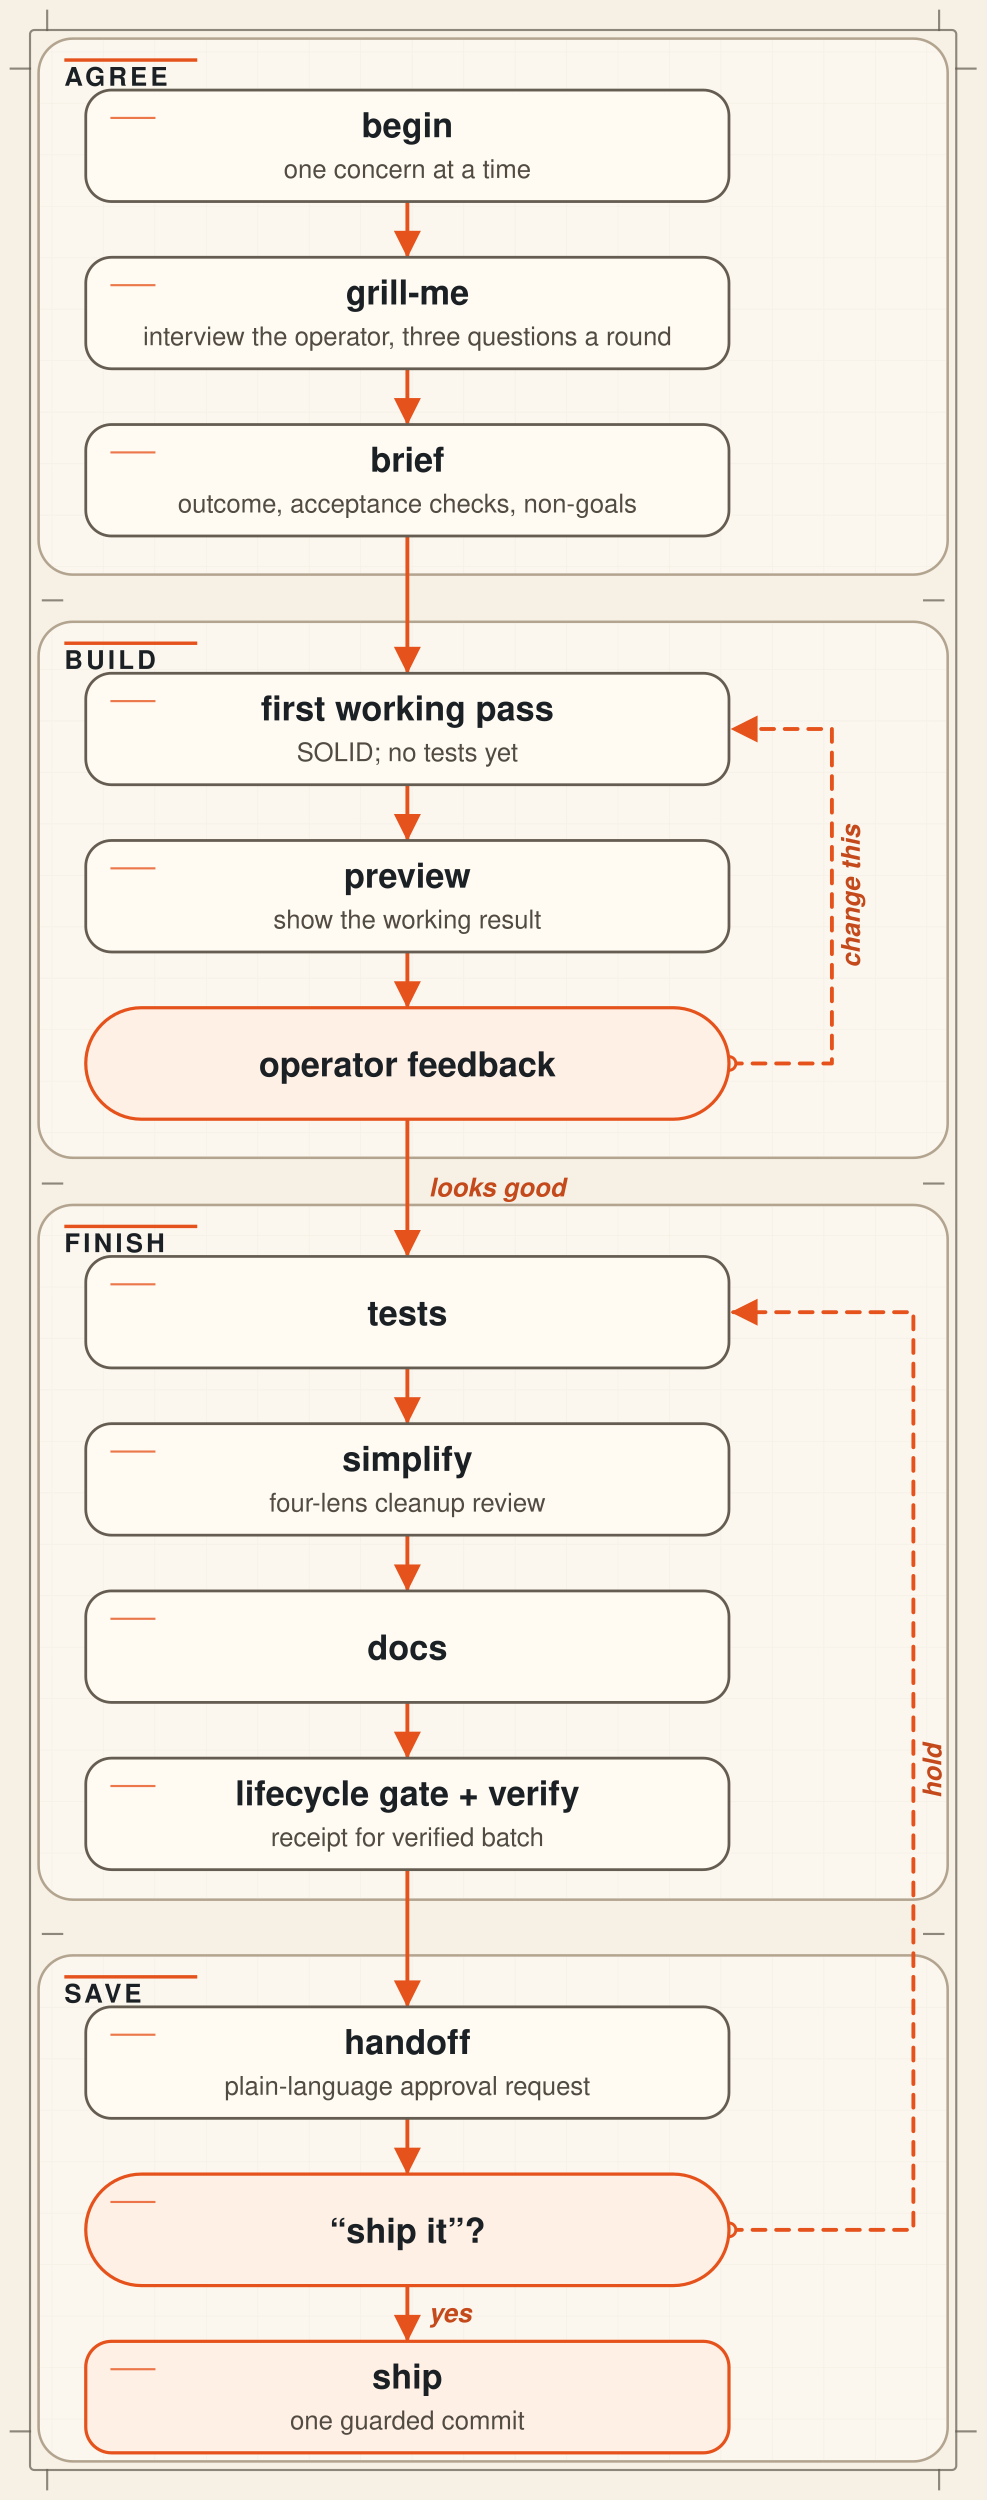
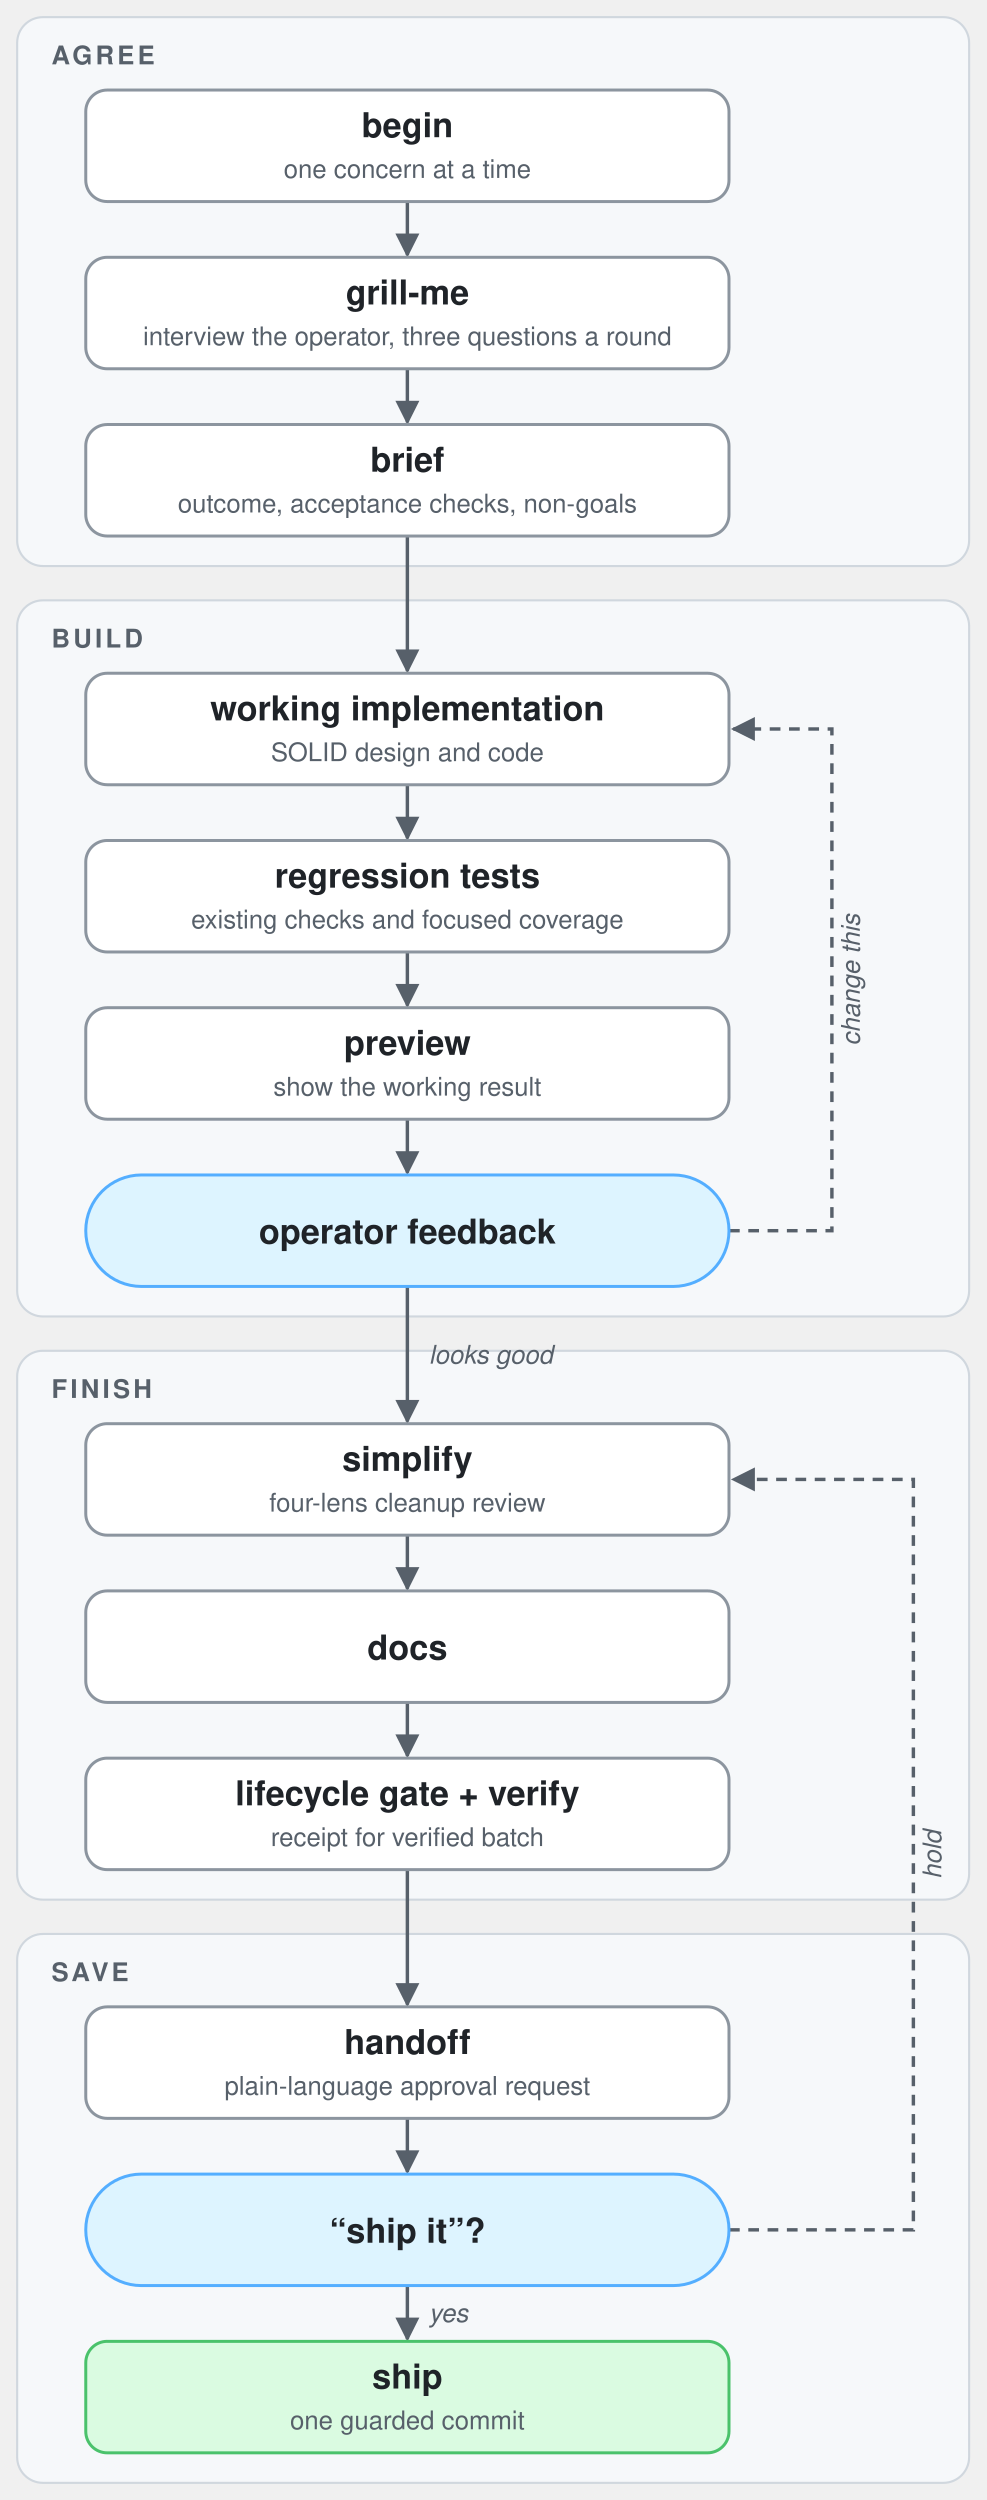
- <svg xmlns="http://www.w3.org/2000/svg" viewBox="0 0 460 1166" width="460" height="1166" role="img" aria-labelledby="title desc" font-family="-apple-system, BlinkMacSystemFont, 'Segoe UI', Helvetica, Arial, sans-serif" shape-rendering="geometricPrecision">
+ <svg xmlns="http://www.w3.org/2000/svg" viewBox="0 0 460 1166" width="460" height="1166" role="img" aria-labelledby="title desc" font-family="-apple-system, BlinkMacSystemFont, 'Segoe UI', Helvetica, Arial, sans-serif">
  <defs>
-     <marker id="arrow" viewBox="0 0 10 10" refX="9" refY="5" markerWidth="7" markerHeight="7" orient="auto">
-       <path d="M 0 0 L 10 5 L 0 10 z" fill="#e5521b" />
+     <marker id="arrow" viewBox="0 0 10 10" refX="9" refY="5" markerWidth="7" markerHeight="7" orient="auto-start-reverse">
+       <path d="M 0 0 L 10 5 L 0 10 z" fill="#57606a" />
    </marker>
-     <pattern id="panel-grid" width="24" height="24" patternUnits="userSpaceOnUse">
-       <path d="M24 0H0V24" fill="none" stroke="#c9bba6" stroke-width="0.7" opacity="0.24" />
-     </pattern>
  </defs>
-   <rect width="460" height="1166" fill="#f6f0e5" />
-   <rect x="14" y="14" width="432" height="1138" rx="2" fill="none" stroke="#665e52" stroke-width="1" stroke-opacity="0.72" />
-   <g fill="none" stroke="#665e52" stroke-width="1" stroke-linecap="square" stroke-opacity="0.72">
-     <path d="M14 32H5 M22 14V5 M446 32H455 M438 14V5 M14 1134H5 M22 1152V1161 M446 1134H455 M438 1152V1161" />
-     <path d="M20 280H29 M431 280H440 M20 552H29 M431 552H440 M20 902H29 M431 902H440" />
-   </g>
-   <rect x="18" y="18" width="424" height="250" rx="16" fill="#fbf7ef" stroke="#b3a48f" stroke-width="1.2" />
-   <rect x="18" y="18" width="424" height="250" rx="16" fill="url(#panel-grid)" opacity="0.5" />
-   <text x="30" y="40" font-size="12" font-weight="700" letter-spacing="1.5" fill="#1a2024">AGREE</text>
-   <line x1="30" y1="28" x2="92" y2="28" stroke="#e5521b" stroke-width="1.6" />
-   <rect x="18" y="290" width="424" height="250" rx="16" fill="#fbf7ef" stroke="#b3a48f" stroke-width="1.2" />
-   <rect x="18" y="290" width="424" height="250" rx="16" fill="url(#panel-grid)" opacity="0.5" />
-   <text x="30" y="312" font-size="12" font-weight="700" letter-spacing="1.5" fill="#1a2024">BUILD</text>
-   <line x1="30" y1="300" x2="92" y2="300" stroke="#e5521b" stroke-width="1.6" />
-   <rect x="18" y="562" width="424" height="324" rx="16" fill="#fbf7ef" stroke="#b3a48f" stroke-width="1.2" />
-   <rect x="18" y="562" width="424" height="324" rx="16" fill="url(#panel-grid)" opacity="0.5" />
-   <text x="30" y="584" font-size="12" font-weight="700" letter-spacing="1.5" fill="#1a2024">FINISH</text>
-   <line x1="30" y1="572" x2="92" y2="572" stroke="#e5521b" stroke-width="1.6" />
-   <rect x="18" y="912" width="424" height="236" rx="16" fill="#fbf7ef" stroke="#b3a48f" stroke-width="1.2" />
-   <rect x="18" y="912" width="424" height="236" rx="16" fill="url(#panel-grid)" opacity="0.5" />
-   <text x="30" y="934" font-size="12" font-weight="700" letter-spacing="1.5" fill="#1a2024">SAVE</text>
-   <line x1="30" y1="922" x2="92" y2="922" stroke="#e5521b" stroke-width="1.6" />
-   <g fill="none" stroke="#e5521b" stroke-width="1.8" stroke-linecap="round" stroke-linejoin="round" marker-end="url(#arrow)">
-     <line x1="190" y1="94" x2="190" y2="119" />
-     <line x1="190" y1="172" x2="190" y2="197" />
-     <line x1="190" y1="250" x2="190" y2="313" />
-     <line x1="190" y1="366" x2="190" y2="391" />
-     <line x1="190" y1="444" x2="190" y2="469" />
-     <line x1="190" y1="522" x2="190" y2="585" />
-     <line x1="190" y1="638" x2="190" y2="663" />
-     <line x1="190" y1="716" x2="190" y2="741" />
-     <line x1="190" y1="794" x2="190" y2="819" />
-     <line x1="190" y1="872" x2="190" y2="935" />
-     <line x1="190" y1="988" x2="190" y2="1013" />
-     <line x1="190" y1="1066" x2="190" y2="1091" />
-   </g>
-   <text x="200" y="558" font-size="12" font-style="italic" font-weight="600" fill="#c4491b">looks good</text>
-   <text x="200" y="1083" font-size="12" font-style="italic" font-weight="600" fill="#c4491b">yes</text>
-   <g fill="none" stroke="#e5521b" stroke-width="1.8" stroke-linecap="round" stroke-linejoin="round" stroke-dasharray="6 5" marker-end="url(#arrow)">
-     <path d="M 340 496 H 388 V 340 H 342" />
-     <path d="M 340 1040 H 426 V 612 H 342" />
-   </g>
-   <g fill="#f6f0e5" stroke="#e5521b" stroke-width="1.4">
-     <circle cx="340" cy="496" r="3.2" />
-     <circle cx="340" cy="1040" r="3.2" />
-   </g>
-   <text x="401" y="418" font-size="12" font-style="italic" font-weight="600" fill="#c4491b" text-anchor="middle" transform="rotate(-90 401 418)">change this</text>
-   <text x="439" y="826" font-size="12" font-style="italic" font-weight="600" fill="#c4491b" text-anchor="middle" transform="rotate(-90 439 826)">hold</text>
-   <g fill="#fffaf2" stroke="#655d51" stroke-width="1.3">
-     <rect x="40" y="42" width="300" height="52" rx="12" />
-     <rect x="40" y="120" width="300" height="52" rx="12" />
-     <rect x="40" y="198" width="300" height="52" rx="12" />
-     <rect x="40" y="314" width="300" height="52" rx="12" />
-     <rect x="40" y="392" width="300" height="52" rx="12" />
-     <rect x="40" y="586" width="300" height="52" rx="12" />
-     <rect x="40" y="664" width="300" height="52" rx="12" />
-     <rect x="40" y="742" width="300" height="52" rx="12" />
-     <rect x="40" y="820" width="300" height="52" rx="12" />
-     <rect x="40" y="936" width="300" height="52" rx="12" />
-   </g>
-   <g fill="#fff0e6" stroke="#e5521b" stroke-width="1.5">
-     <rect x="40" y="470" width="300" height="52" rx="26" />
-     <rect x="40" y="1014" width="300" height="52" rx="26" />
-     <rect x="40" y="1092" width="300" height="52" rx="12" />
-   </g>
-   <g fill="#1a2024" text-anchor="middle">
-     <text x="190" y="64" font-size="16" font-weight="600">begin</text>
-     <text x="190" y="142" font-size="16" font-weight="600">grill-me</text>
-     <text x="190" y="220" font-size="16" font-weight="600">brief</text>
-     <text x="190" y="336" font-size="16" font-weight="600">first working pass</text>
-     <text x="190" y="414" font-size="16" font-weight="600">preview</text>
-     <text x="190" y="502" font-size="16" font-weight="600">operator feedback</text>
-     <text x="190" y="618" font-size="16" font-weight="600">tests</text>
-     <text x="190" y="686" font-size="16" font-weight="600">simplify</text>
-     <text x="190" y="774" font-size="16" font-weight="600">docs</text>
-     <text x="190" y="842" font-size="16" font-weight="600">lifecycle gate + verify</text>
-     <text x="190" y="958" font-size="16" font-weight="600">handoff</text>
-     <text x="190" y="1046" font-size="16" font-weight="600">“ship it”?</text>
-     <text x="190" y="1114" font-size="16" font-weight="600">ship</text>
-   </g>
-   <g fill="#514b42" text-anchor="middle">
-     <text x="190" y="83" font-size="12">one concern at a time</text>
-     <text x="190" y="161" font-size="12">interview the operator, three questions a round</text>
-     <text x="190" y="239" font-size="12">outcome, acceptance checks, non-goals</text>
-     <text x="190" y="355" font-size="12">SOLID; no tests yet</text>
-     <text x="190" y="433" font-size="12">show the working result</text>
-     <text x="190" y="705" font-size="12">four-lens cleanup review</text>
-     <text x="190" y="861" font-size="12">receipt for verified batch</text>
-     <text x="190" y="977" font-size="12">plain-language approval request</text>
-     <text x="190" y="1133" font-size="12">one guarded commit</text>
-   </g>
-   <g fill="none" stroke="#e5521b" stroke-width="1" stroke-linecap="square" opacity="0.78">
-     <path d="M52 55H72 M52 133H72 M52 211H72 M52 327H72 M52 405H72 M52 599H72 M52 677H72 M52 755H72 M52 833H72 M52 949H72 M52 1027H72 M52 1105H72" />
-   </g>
+   <rect x="8" y="8" width="444" height="256" rx="12" fill="#f6f8fa" stroke="#d0d7de" />
+   <text x="24" y="30" font-size="12" font-weight="700" letter-spacing="1.5" fill="#57606a">AGREE</text>
+   <rect x="8" y="280" width="444" height="334" rx="12" fill="#f6f8fa" stroke="#d0d7de" />
+   <text x="24" y="302" font-size="12" font-weight="700" letter-spacing="1.5" fill="#57606a">BUILD</text>
+   <rect x="8" y="630" width="444" height="256" rx="12" fill="#f6f8fa" stroke="#d0d7de" />
+   <text x="24" y="652" font-size="12" font-weight="700" letter-spacing="1.5" fill="#57606a">FINISH</text>
+   <rect x="8" y="902" width="444" height="256" rx="12" fill="#f6f8fa" stroke="#d0d7de" />
+   <text x="24" y="924" font-size="12" font-weight="700" letter-spacing="1.5" fill="#57606a">SAVE</text>
+   <line x1="190" y1="94" x2="190" y2="119" stroke="#57606a" stroke-width="1.6" marker-end="url(#arrow)" />
+   <line x1="190" y1="172" x2="190" y2="197" stroke="#57606a" stroke-width="1.6" marker-end="url(#arrow)" />
+   <line x1="190" y1="250" x2="190" y2="313" stroke="#57606a" stroke-width="1.6" marker-end="url(#arrow)" />
+   <line x1="190" y1="366" x2="190" y2="391" stroke="#57606a" stroke-width="1.6" marker-end="url(#arrow)" />
+   <line x1="190" y1="444" x2="190" y2="469" stroke="#57606a" stroke-width="1.6" marker-end="url(#arrow)" />
+   <line x1="190" y1="522" x2="190" y2="547" stroke="#57606a" stroke-width="1.6" marker-end="url(#arrow)" />
+   <line x1="190" y1="600" x2="190" y2="663" stroke="#57606a" stroke-width="1.6" marker-end="url(#arrow)" />
+   <text x="200" y="636" font-size="12" font-style="italic" fill="#57606a">looks good</text>
+   <line x1="190" y1="716" x2="190" y2="741" stroke="#57606a" stroke-width="1.6" marker-end="url(#arrow)" />
+   <line x1="190" y1="794" x2="190" y2="819" stroke="#57606a" stroke-width="1.6" marker-end="url(#arrow)" />
+   <line x1="190" y1="872" x2="190" y2="935" stroke="#57606a" stroke-width="1.6" marker-end="url(#arrow)" />
+   <line x1="190" y1="988" x2="190" y2="1013" stroke="#57606a" stroke-width="1.6" marker-end="url(#arrow)" />
+   <line x1="190" y1="1066" x2="190" y2="1091" stroke="#57606a" stroke-width="1.6" marker-end="url(#arrow)" />
+   <text x="200" y="1083" font-size="12" font-style="italic" fill="#57606a">yes</text>
+   <path d="M 340 574 H 388 V 340 H 342" fill="none" stroke="#57606a" stroke-width="1.6" stroke-dasharray="5 4" marker-end="url(#arrow)" />
+   <text x="401" y="457" font-size="12" font-style="italic" fill="#57606a" text-anchor="middle" transform="rotate(-90 401 457)">change this</text>
+   <path d="M 340 1040 H 426 V 690 H 342" fill="none" stroke="#57606a" stroke-width="1.6" stroke-dasharray="5 4" marker-end="url(#arrow)" />
+   <text x="439" y="865" font-size="12" font-style="italic" fill="#57606a" text-anchor="middle" transform="rotate(-90 439 865)">hold</text>
+   <rect x="40" y="42" width="300" height="52" rx="10" fill="#ffffff" stroke="#8c959f" stroke-width="1.4" />
+   <text x="190" y="64" font-size="16" font-weight="600" text-anchor="middle" fill="#1f2328">begin</text>
+   <text x="190" y="83" font-size="12" text-anchor="middle" fill="#57606a">one concern at a time</text>
+   <rect x="40" y="120" width="300" height="52" rx="10" fill="#ffffff" stroke="#8c959f" stroke-width="1.4" />
+   <text x="190" y="142" font-size="16" font-weight="600" text-anchor="middle" fill="#1f2328">grill-me</text>
+   <text x="190" y="161" font-size="12" text-anchor="middle" fill="#57606a">interview the operator, three questions a round</text>
+   <rect x="40" y="198" width="300" height="52" rx="10" fill="#ffffff" stroke="#8c959f" stroke-width="1.4" />
+   <text x="190" y="220" font-size="16" font-weight="600" text-anchor="middle" fill="#1f2328">brief</text>
+   <text x="190" y="239" font-size="12" text-anchor="middle" fill="#57606a">outcome, acceptance checks, non-goals</text>
+   <rect x="40" y="314" width="300" height="52" rx="10" fill="#ffffff" stroke="#8c959f" stroke-width="1.4" />
+   <text x="190" y="336" font-size="16" font-weight="600" text-anchor="middle" fill="#1f2328">working implementation</text>
+   <text x="190" y="355" font-size="12" text-anchor="middle" fill="#57606a">SOLID design and code</text>
+   <rect x="40" y="392" width="300" height="52" rx="10" fill="#ffffff" stroke="#8c959f" stroke-width="1.4" />
+   <text x="190" y="414" font-size="16" font-weight="600" text-anchor="middle" fill="#1f2328">regression tests</text>
+   <text x="190" y="433" font-size="12" text-anchor="middle" fill="#57606a">existing checks and focused coverage</text>
+   <rect x="40" y="470" width="300" height="52" rx="10" fill="#ffffff" stroke="#8c959f" stroke-width="1.4" />
+   <text x="190" y="492" font-size="16" font-weight="600" text-anchor="middle" fill="#1f2328">preview</text>
+   <text x="190" y="511" font-size="12" text-anchor="middle" fill="#57606a">show the working result</text>
+   <rect x="40" y="548" width="300" height="52" rx="26" fill="#ddf4ff" stroke="#54aeff" stroke-width="1.4" />
+   <text x="190" y="580" font-size="16" font-weight="600" text-anchor="middle" fill="#1f2328">operator feedback</text>
+   <rect x="40" y="664" width="300" height="52" rx="10" fill="#ffffff" stroke="#8c959f" stroke-width="1.4" />
+   <text x="190" y="686" font-size="16" font-weight="600" text-anchor="middle" fill="#1f2328">simplify</text>
+   <text x="190" y="705" font-size="12" text-anchor="middle" fill="#57606a">four-lens cleanup review</text>
+   <rect x="40" y="742" width="300" height="52" rx="10" fill="#ffffff" stroke="#8c959f" stroke-width="1.4" />
+   <text x="190" y="774" font-size="16" font-weight="600" text-anchor="middle" fill="#1f2328">docs</text>
+   <rect x="40" y="820" width="300" height="52" rx="10" fill="#ffffff" stroke="#8c959f" stroke-width="1.4" />
+   <text x="190" y="842" font-size="16" font-weight="600" text-anchor="middle" fill="#1f2328">lifecycle gate + verify</text>
+   <text x="190" y="861" font-size="12" text-anchor="middle" fill="#57606a">receipt for verified batch</text>
+   <rect x="40" y="936" width="300" height="52" rx="10" fill="#ffffff" stroke="#8c959f" stroke-width="1.4" />
+   <text x="190" y="958" font-size="16" font-weight="600" text-anchor="middle" fill="#1f2328">handoff</text>
+   <text x="190" y="977" font-size="12" text-anchor="middle" fill="#57606a">plain-language approval request</text>
+   <rect x="40" y="1014" width="300" height="52" rx="26" fill="#ddf4ff" stroke="#54aeff" stroke-width="1.4" />
+   <text x="190" y="1046" font-size="16" font-weight="600" text-anchor="middle" fill="#1f2328">“ship it”?</text>
+   <rect x="40" y="1092" width="300" height="52" rx="10" fill="#dafbe1" stroke="#4ac26b" stroke-width="1.4" />
+   <text x="190" y="1114" font-size="16" font-weight="600" text-anchor="middle" fill="#1f2328">ship</text>
+   <text x="190" y="1133" font-size="12" text-anchor="middle" fill="#57606a">one guarded commit</text>
</svg>
